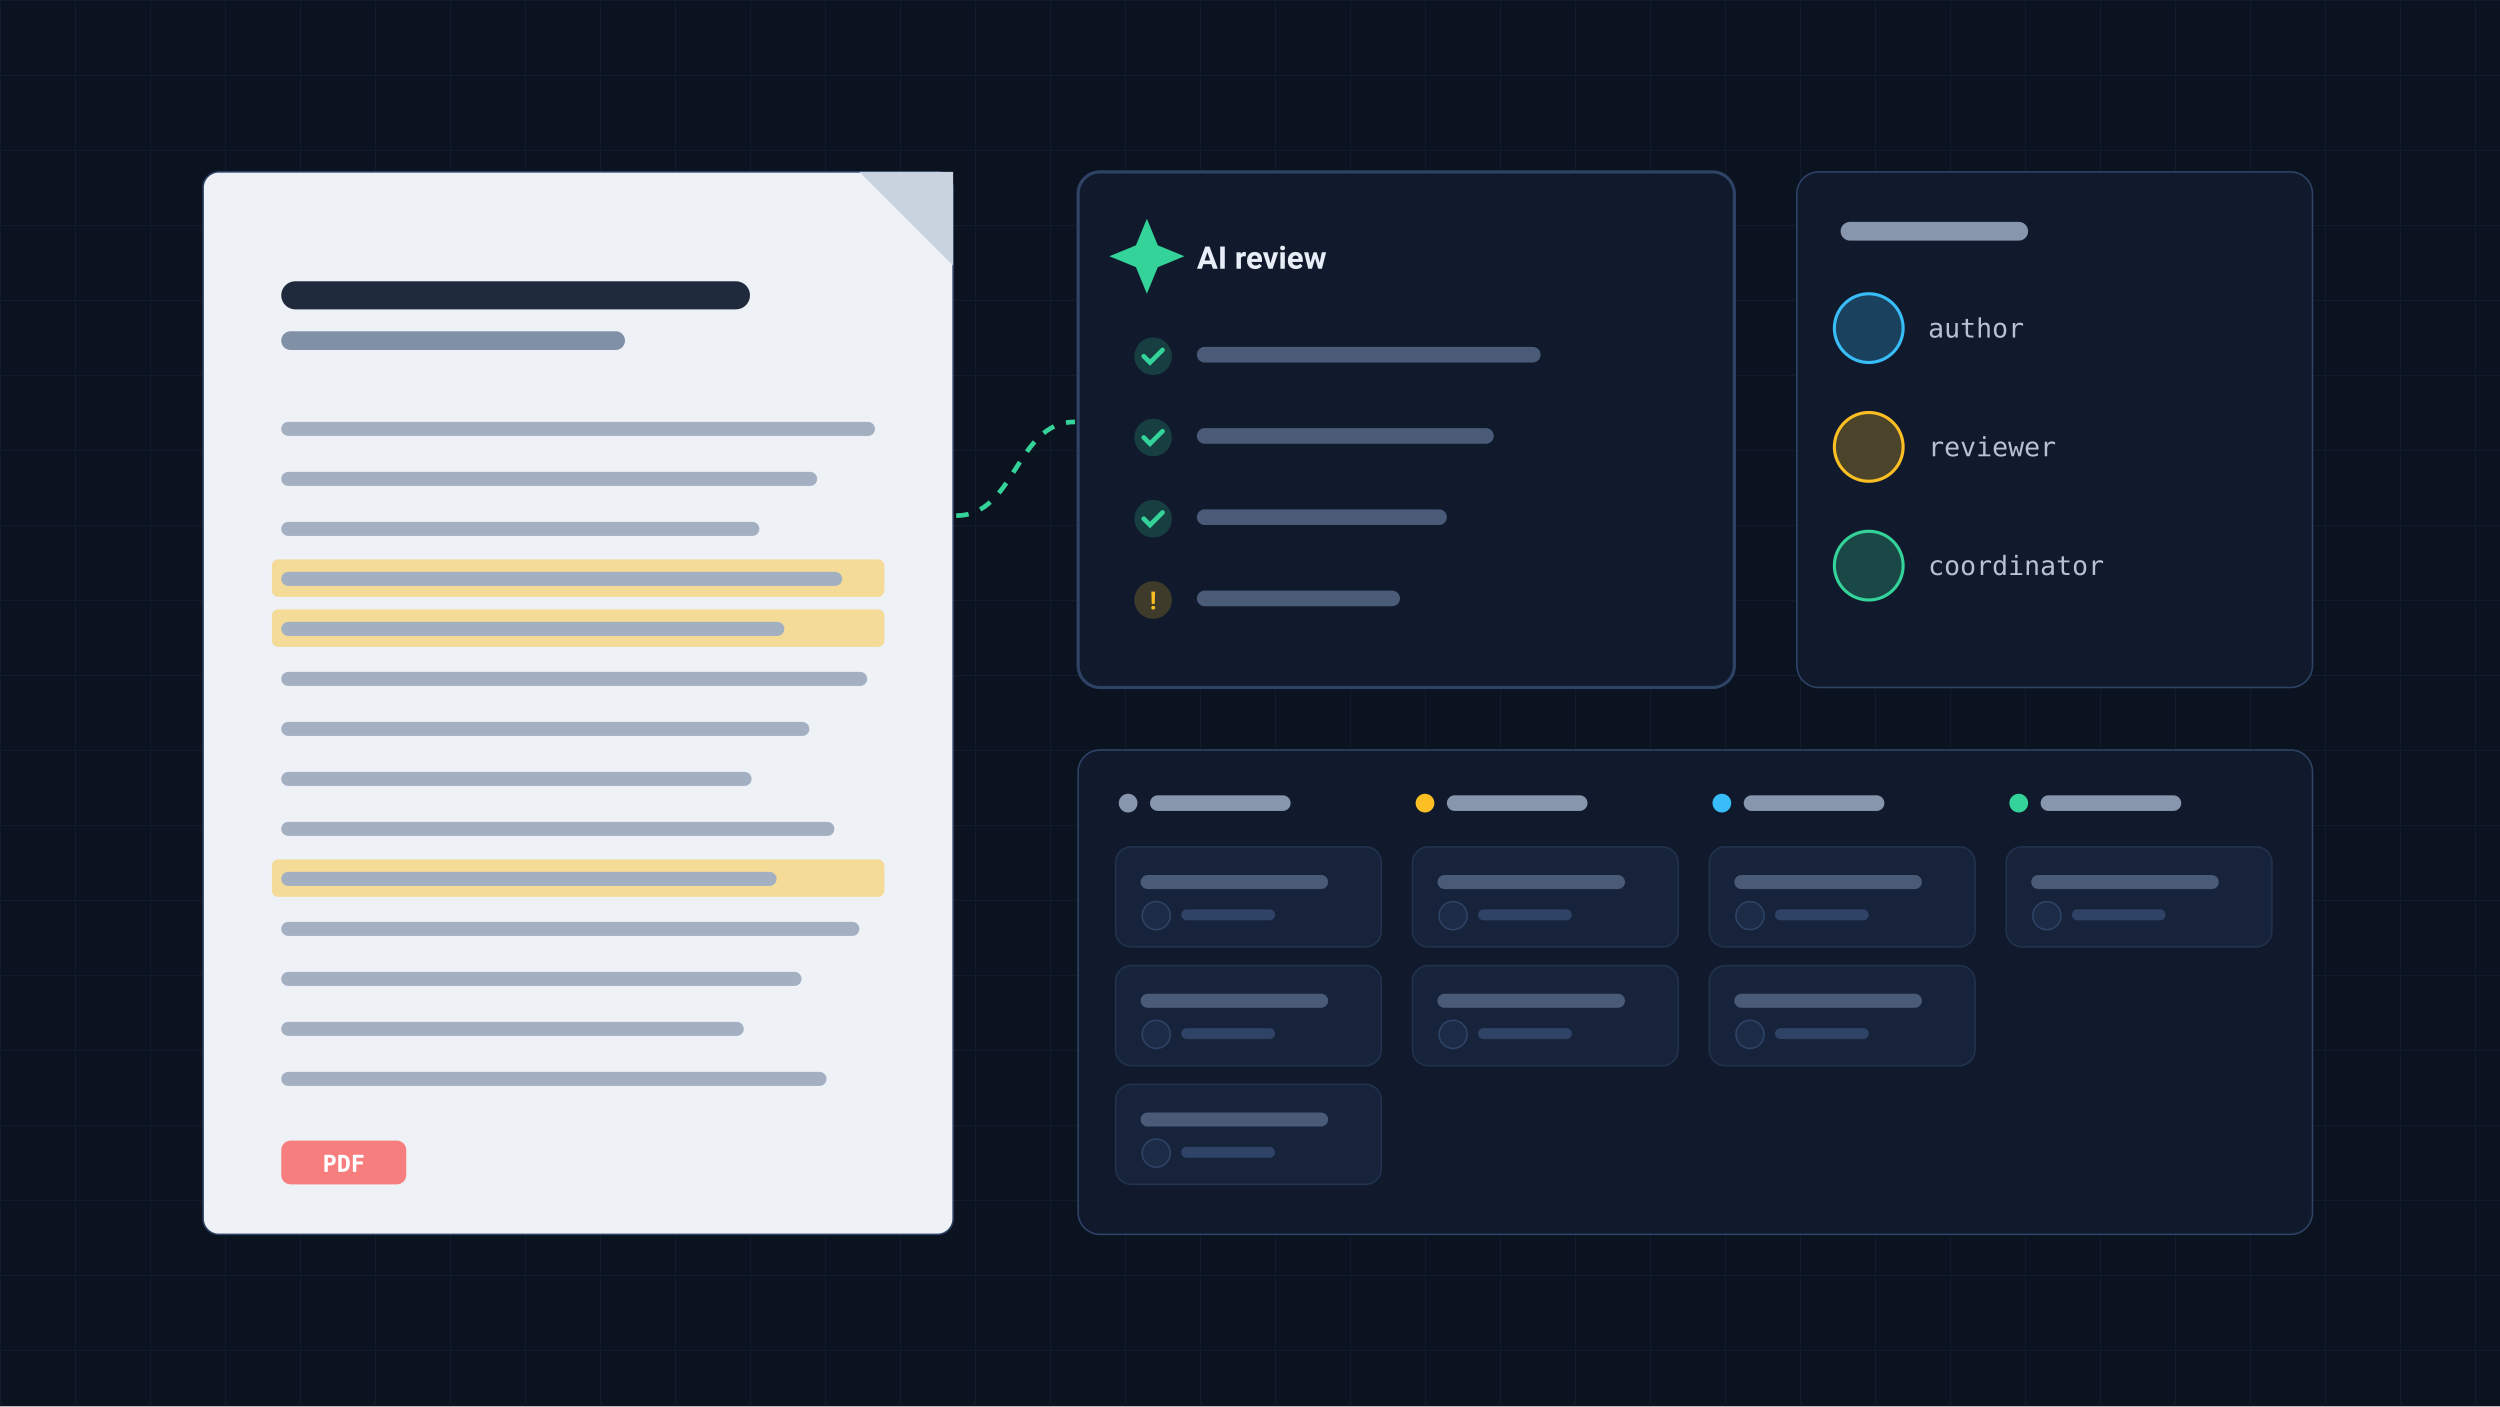
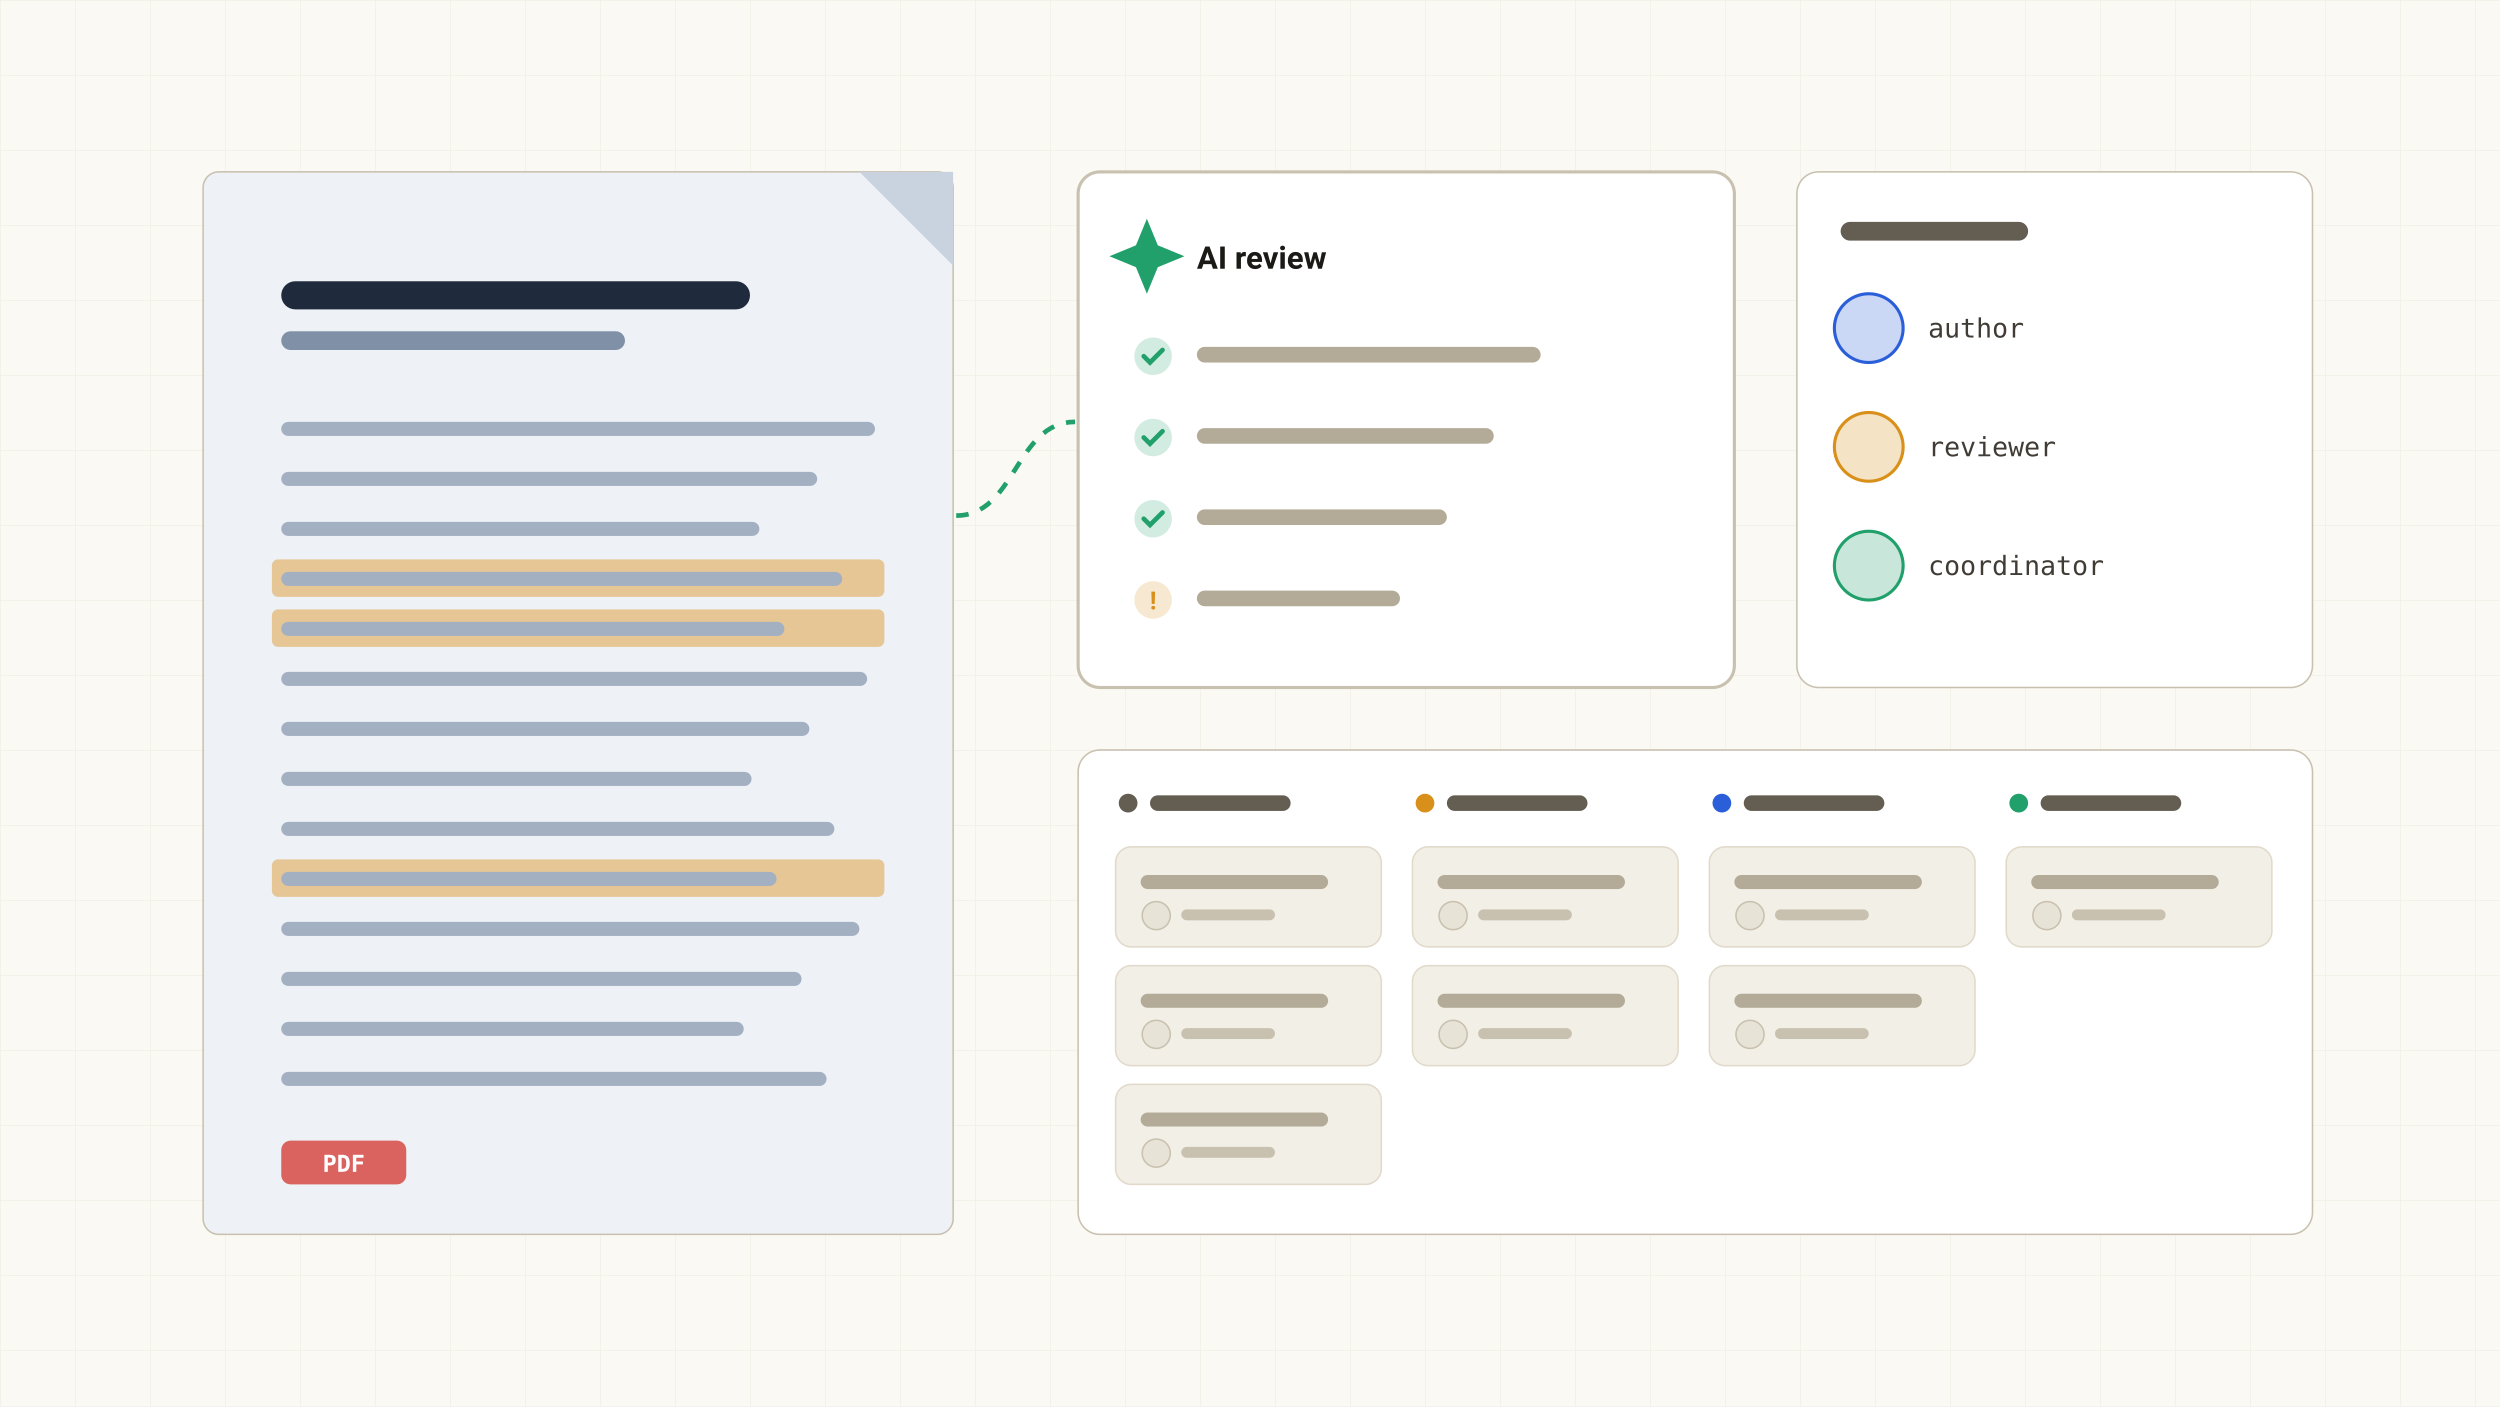
<svg xmlns="http://www.w3.org/2000/svg" width="1600" height="900" viewBox="0 0 1600 900">
  <defs>
    <linearGradient id="grad">
-       <stop offset="0" stop-color="#34D399" />
-       <stop offset="1" stop-color="#34D399" />
+       <stop offset="0" stop-color="#22A06B" />
+       <stop offset="1" stop-color="#22A06B" />
    </linearGradient>
    <linearGradient id="gradH">
-       <stop offset="0" stop-color="#34D399" />
-       <stop offset="1" stop-color="#34D399" />
+       <stop offset="0" stop-color="#22A06B" />
+       <stop offset="1" stop-color="#22A06B" />
    </linearGradient>
    <linearGradient id="fadeDown" x1="0" y1="0" x2="0" y2="1">
-       <stop offset="0" stop-color="#34D399" stop-opacity="0.35" />
-       <stop offset="1" stop-color="#34D399" stop-opacity="0" />
+       <stop offset="0" stop-color="#22A06B" stop-opacity="0.35" />
+       <stop offset="1" stop-color="#22A06B" stop-opacity="0" />
    </linearGradient>
    <linearGradient id="fadeDownBlue" x1="0" y1="0" x2="0" y2="1">
-       <stop offset="0" stop-color="#38BDF8" stop-opacity="0.35" />
-       <stop offset="1" stop-color="#38BDF8" stop-opacity="0" />
+       <stop offset="0" stop-color="#2B5FD9" stop-opacity="0.35" />
+       <stop offset="1" stop-color="#2B5FD9" stop-opacity="0" />
    </linearGradient>
    <radialGradient id="glowG">
-       <stop offset="0" stop-color="#10B981" stop-opacity="0.28" />
-       <stop offset="1" stop-color="#10B981" stop-opacity="0" />
+       <stop offset="0" stop-color="#0F7A4E" stop-opacity="0.28" />
+       <stop offset="1" stop-color="#0F7A4E" stop-opacity="0" />
    </radialGradient>
    <radialGradient id="glowB">
-       <stop offset="0" stop-color="#2563EB" stop-opacity="0.30" />
-       <stop offset="1" stop-color="#2563EB" stop-opacity="0" />
+       <stop offset="0" stop-color="#1F4FBF" stop-opacity="0.30" />
+       <stop offset="1" stop-color="#1F4FBF" stop-opacity="0" />
    </radialGradient>
    <pattern id="grid" width="48" height="48" patternUnits="userSpaceOnUse">
-       <path d="M48 0H0V48" fill="none" stroke="#22324D" stroke-width="1" />
+       <path d="M48 0H0V48" fill="none" stroke="#E1DACB" stroke-width="1" />
    </pattern>
    <filter id="shadow" x="-10%" y="-10%" width="120%" height="130%">
      <feDropShadow dx="0" dy="18" stdDeviation="22" flood-color="#000" flood-opacity="0.45" />
    </filter>
  </defs>
-   <rect x="0" y="0" width="1600" height="900" fill="#0B1220" />
+   <rect x="0" y="0" width="1600" height="900" fill="#FBF9F4" />
  <rect x="0" y="0" width="1600" height="900" fill="url(#grid)" opacity="0.35" />
-   <rect x="130" y="110" width="480" height="680" rx="10" fill="#EEF2F7" stroke="#2E4366" />
+   <rect x="130" y="110" width="480" height="680" rx="10" fill="#EEF2F7" stroke="#C9C1AF" />
  <path d="M550 110 h60 v60 z" fill="#C9D3E0" />
  <rect x="180" y="180" width="300" height="18" rx="9" fill="#1F2A3D" />
  <rect x="180" y="212" width="220" height="12" rx="6" fill="#8090A6" />
  <rect x="180" y="270" width="380" height="9" rx="4.5" fill="#A3B0C2" />
  <rect x="180" y="302" width="343" height="9" rx="4.5" fill="#A3B0C2" />
  <rect x="180" y="334" width="306" height="9" rx="4.5" fill="#A3B0C2" />
-   <rect x="174" y="358" width="392" height="24" rx="4" fill="#FBBF24" opacity="0.45" />
+   <rect x="174" y="358" width="392" height="24" rx="4" fill="#D9901A" opacity="0.45" />
  <rect x="180" y="366" width="359" height="9" rx="4.5" fill="#A3B0C2" />
-   <rect x="174" y="390" width="392" height="24" rx="4" fill="#FBBF24" opacity="0.45" />
+   <rect x="174" y="390" width="392" height="24" rx="4" fill="#D9901A" opacity="0.45" />
  <rect x="180" y="398" width="322" height="9" rx="4.5" fill="#A3B0C2" />
  <rect x="180" y="430" width="375" height="9" rx="4.5" fill="#A3B0C2" />
  <rect x="180" y="462" width="338" height="9" rx="4.5" fill="#A3B0C2" />
  <rect x="180" y="494" width="301" height="9" rx="4.5" fill="#A3B0C2" />
  <rect x="180" y="526" width="354" height="9" rx="4.5" fill="#A3B0C2" />
-   <rect x="174" y="550" width="392" height="24" rx="4" fill="#FBBF24" opacity="0.45" />
+   <rect x="174" y="550" width="392" height="24" rx="4" fill="#D9901A" opacity="0.45" />
  <rect x="180" y="558" width="317" height="9" rx="4.5" fill="#A3B0C2" />
  <rect x="180" y="590" width="370" height="9" rx="4.5" fill="#A3B0C2" />
  <rect x="180" y="622" width="333" height="9" rx="4.5" fill="#A3B0C2" />
  <rect x="180" y="654" width="296" height="9" rx="4.5" fill="#A3B0C2" />
  <rect x="180" y="686" width="349" height="9" rx="4.5" fill="#A3B0C2" />
-   <rect x="180" y="730" width="80" height="28" rx="6" fill="#F87171" opacity="0.9" />
+   <rect x="180" y="730" width="80" height="28" rx="6" fill="#D9534F" opacity="0.9" />
  <text x="220" y="750" fill="#fff" font-size="15" font-weight="700" font-family="ui-monospace, 'SFMono-Regular', Menlo, Consolas, monospace" text-anchor="middle">PDF</text>
  <path d="M612 330 C650 330 650 270 688 270" fill="none" stroke="url(#gradH)" stroke-width="3" stroke-dasharray="8 8" />
-   <rect x="690" y="110" width="420" height="330" rx="14" fill="#101A2C" stroke="#2E4366" stroke-width="2" />
+   <rect x="690" y="110" width="420" height="330" rx="14" fill="#FFFFFF" stroke="#C9C1AF" stroke-width="2" />
  <path d="M734 140 l7 17 17 7 -17 7 -7 17 -7 -17 -17 -7 17 -7z" fill="url(#grad)" />
-   <text x="766" y="172" fill="#E8EEF7" font-size="20" font-weight="600" font-family="ui-sans-serif, system-ui, -apple-system, 'Segoe UI', Roboto, sans-serif" text-anchor="start">AI review</text>
+   <text x="766" y="172" fill="#1B1A17" font-size="20" font-weight="600" font-family="ui-sans-serif, system-ui, -apple-system, 'Segoe UI', Roboto, sans-serif" text-anchor="start">AI review</text>
  <g>
-     <circle cx="738" cy="228" r="12" fill="#34D399" opacity="0.2" />
-     <path d="M732 228 l4 4 l8 -8" fill="none" stroke="#34D399" stroke-width="3" stroke-linecap="round" />
-     <rect x="766" y="222" width="220" height="10" rx="5" fill="#4A5B78" />
+     <circle cx="738" cy="228" r="12" fill="#22A06B" opacity="0.2" />
+     <path d="M732 228 l4 4 l8 -8" fill="none" stroke="#22A06B" stroke-width="3" stroke-linecap="round" />
+     <rect x="766" y="222" width="220" height="10" rx="5" fill="#B3AB98" />
  </g>
  <g>
-     <circle cx="738" cy="280" r="12" fill="#34D399" opacity="0.2" />
-     <path d="M732 280 l4 4 l8 -8" fill="none" stroke="#34D399" stroke-width="3" stroke-linecap="round" />
-     <rect x="766" y="274" width="190" height="10" rx="5" fill="#4A5B78" />
+     <circle cx="738" cy="280" r="12" fill="#22A06B" opacity="0.2" />
+     <path d="M732 280 l4 4 l8 -8" fill="none" stroke="#22A06B" stroke-width="3" stroke-linecap="round" />
+     <rect x="766" y="274" width="190" height="10" rx="5" fill="#B3AB98" />
  </g>
  <g>
-     <circle cx="738" cy="332" r="12" fill="#34D399" opacity="0.2" />
-     <path d="M732 332 l4 4 l8 -8" fill="none" stroke="#34D399" stroke-width="3" stroke-linecap="round" />
-     <rect x="766" y="326" width="160" height="10" rx="5" fill="#4A5B78" />
+     <circle cx="738" cy="332" r="12" fill="#22A06B" opacity="0.2" />
+     <path d="M732 332 l4 4 l8 -8" fill="none" stroke="#22A06B" stroke-width="3" stroke-linecap="round" />
+     <rect x="766" y="326" width="160" height="10" rx="5" fill="#B3AB98" />
  </g>
  <g>
-     <circle cx="738" cy="384" r="12" fill="#FBBF24" opacity="0.2" />
-     <text x="738" y="390" fill="#FBBF24" font-size="16" font-weight="700" font-family="ui-sans-serif, system-ui, -apple-system, 'Segoe UI', Roboto, sans-serif" text-anchor="middle">!</text>
-     <rect x="766" y="378" width="130" height="10" rx="5" fill="#4A5B78" />
+     <circle cx="738" cy="384" r="12" fill="#D9901A" opacity="0.2" />
+     <text x="738" y="390" fill="#D9901A" font-size="16" font-weight="700" font-family="ui-sans-serif, system-ui, -apple-system, 'Segoe UI', Roboto, sans-serif" text-anchor="middle">!</text>
+     <rect x="766" y="378" width="130" height="10" rx="5" fill="#B3AB98" />
  </g>
-   <rect x="1150" y="110" width="330" height="330" rx="14" fill="#101A2C" stroke="#2E4366" />
-   <rect x="1178" y="142" width="120" height="12" rx="6" fill="#8796AD" />
+   <rect x="1150" y="110" width="330" height="330" rx="14" fill="#FFFFFF" stroke="#C9C1AF" />
+   <rect x="1178" y="142" width="120" height="12" rx="6" fill="#645E52" />
  <g>
-     <circle cx="1196" cy="210" r="22" fill="#38BDF8" opacity="0.25" />
-     <circle cx="1196" cy="210" r="22" fill="none" stroke="#38BDF8" stroke-width="2" />
-     <text x="1234" y="216" fill="#B6C2D4" font-size="17" font-weight="400" font-family="ui-monospace, 'SFMono-Regular', Menlo, Consolas, monospace" text-anchor="start">author</text>
+     <circle cx="1196" cy="210" r="22" fill="#2B5FD9" opacity="0.25" />
+     <circle cx="1196" cy="210" r="22" fill="none" stroke="#2B5FD9" stroke-width="2" />
+     <text x="1234" y="216" fill="#403C35" font-size="17" font-weight="400" font-family="ui-monospace, 'SFMono-Regular', Menlo, Consolas, monospace" text-anchor="start">author</text>
  </g>
  <g>
-     <circle cx="1196" cy="286" r="22" fill="#FBBF24" opacity="0.25" />
-     <circle cx="1196" cy="286" r="22" fill="none" stroke="#FBBF24" stroke-width="2" />
-     <text x="1234" y="292" fill="#B6C2D4" font-size="17" font-weight="400" font-family="ui-monospace, 'SFMono-Regular', Menlo, Consolas, monospace" text-anchor="start">reviewer</text>
+     <circle cx="1196" cy="286" r="22" fill="#D9901A" opacity="0.25" />
+     <circle cx="1196" cy="286" r="22" fill="none" stroke="#D9901A" stroke-width="2" />
+     <text x="1234" y="292" fill="#403C35" font-size="17" font-weight="400" font-family="ui-monospace, 'SFMono-Regular', Menlo, Consolas, monospace" text-anchor="start">reviewer</text>
  </g>
  <g>
-     <circle cx="1196" cy="362" r="22" fill="#34D399" opacity="0.25" />
-     <circle cx="1196" cy="362" r="22" fill="none" stroke="#34D399" stroke-width="2" />
-     <text x="1234" y="368" fill="#B6C2D4" font-size="17" font-weight="400" font-family="ui-monospace, 'SFMono-Regular', Menlo, Consolas, monospace" text-anchor="start">coordinator</text>
+     <circle cx="1196" cy="362" r="22" fill="#22A06B" opacity="0.25" />
+     <circle cx="1196" cy="362" r="22" fill="none" stroke="#22A06B" stroke-width="2" />
+     <text x="1234" y="368" fill="#403C35" font-size="17" font-weight="400" font-family="ui-monospace, 'SFMono-Regular', Menlo, Consolas, monospace" text-anchor="start">coordinator</text>
  </g>
-   <rect x="690" y="480" width="790" height="310" rx="14" fill="#101A2C" stroke="#2E4366" />
-   <circle cx="722" cy="514" r="6" fill="#8796AD" />
-   <rect x="736" y="509" width="90" height="10" rx="5" fill="#8796AD" />
-   <rect x="714" y="542" width="170" height="64" rx="10" fill="#16233A" stroke="#22324D" />
-   <rect x="730" y="560" width="120" height="9" rx="4.5" fill="#4A5B78" />
-   <circle cx="740" cy="586" r="9" fill="#1C2B46" stroke="#2E4366" />
-   <rect x="756" y="582" width="60" height="7" rx="3.5" fill="#2E4366" />
-   <rect x="714" y="618" width="170" height="64" rx="10" fill="#16233A" stroke="#22324D" />
-   <rect x="730" y="636" width="120" height="9" rx="4.5" fill="#4A5B78" />
-   <circle cx="740" cy="662" r="9" fill="#1C2B46" stroke="#2E4366" />
-   <rect x="756" y="658" width="60" height="7" rx="3.5" fill="#2E4366" />
-   <rect x="714" y="694" width="170" height="64" rx="10" fill="#16233A" stroke="#22324D" />
-   <rect x="730" y="712" width="120" height="9" rx="4.5" fill="#4A5B78" />
-   <circle cx="740" cy="738" r="9" fill="#1C2B46" stroke="#2E4366" />
-   <rect x="756" y="734" width="60" height="7" rx="3.5" fill="#2E4366" />
-   <circle cx="912" cy="514" r="6" fill="#FBBF24" />
-   <rect x="926" y="509" width="90" height="10" rx="5" fill="#8796AD" />
-   <rect x="904" y="542" width="170" height="64" rx="10" fill="#16233A" stroke="#22324D" />
-   <rect x="920" y="560" width="120" height="9" rx="4.5" fill="#4A5B78" />
-   <circle cx="930" cy="586" r="9" fill="#1C2B46" stroke="#2E4366" />
-   <rect x="946" y="582" width="60" height="7" rx="3.5" fill="#2E4366" />
-   <rect x="904" y="618" width="170" height="64" rx="10" fill="#16233A" stroke="#22324D" />
-   <rect x="920" y="636" width="120" height="9" rx="4.5" fill="#4A5B78" />
-   <circle cx="930" cy="662" r="9" fill="#1C2B46" stroke="#2E4366" />
-   <rect x="946" y="658" width="60" height="7" rx="3.5" fill="#2E4366" />
-   <circle cx="1102" cy="514" r="6" fill="#38BDF8" />
-   <rect x="1116" y="509" width="90" height="10" rx="5" fill="#8796AD" />
-   <rect x="1094" y="542" width="170" height="64" rx="10" fill="#16233A" stroke="#22324D" />
-   <rect x="1110" y="560" width="120" height="9" rx="4.5" fill="#4A5B78" />
-   <circle cx="1120" cy="586" r="9" fill="#1C2B46" stroke="#2E4366" />
-   <rect x="1136" y="582" width="60" height="7" rx="3.5" fill="#2E4366" />
-   <rect x="1094" y="618" width="170" height="64" rx="10" fill="#16233A" stroke="#22324D" />
-   <rect x="1110" y="636" width="120" height="9" rx="4.5" fill="#4A5B78" />
-   <circle cx="1120" cy="662" r="9" fill="#1C2B46" stroke="#2E4366" />
-   <rect x="1136" y="658" width="60" height="7" rx="3.5" fill="#2E4366" />
-   <circle cx="1292" cy="514" r="6" fill="#34D399" />
-   <rect x="1306" y="509" width="90" height="10" rx="5" fill="#8796AD" />
-   <rect x="1284" y="542" width="170" height="64" rx="10" fill="#16233A" stroke="#22324D" />
-   <rect x="1300" y="560" width="120" height="9" rx="4.5" fill="#4A5B78" />
-   <circle cx="1310" cy="586" r="9" fill="#1C2B46" stroke="#2E4366" />
-   <rect x="1326" y="582" width="60" height="7" rx="3.5" fill="#2E4366" />
+   <rect x="690" y="480" width="790" height="310" rx="14" fill="#FFFFFF" stroke="#C9C1AF" />
+   <circle cx="722" cy="514" r="6" fill="#645E52" />
+   <rect x="736" y="509" width="90" height="10" rx="5" fill="#645E52" />
+   <rect x="714" y="542" width="170" height="64" rx="10" fill="#F2EFE7" stroke="#E1DACB" />
+   <rect x="730" y="560" width="120" height="9" rx="4.5" fill="#B3AB98" />
+   <circle cx="740" cy="586" r="9" fill="#E8E3D7" stroke="#C9C1AF" />
+   <rect x="756" y="582" width="60" height="7" rx="3.5" fill="#C9C1AF" />
+   <rect x="714" y="618" width="170" height="64" rx="10" fill="#F2EFE7" stroke="#E1DACB" />
+   <rect x="730" y="636" width="120" height="9" rx="4.5" fill="#B3AB98" />
+   <circle cx="740" cy="662" r="9" fill="#E8E3D7" stroke="#C9C1AF" />
+   <rect x="756" y="658" width="60" height="7" rx="3.5" fill="#C9C1AF" />
+   <rect x="714" y="694" width="170" height="64" rx="10" fill="#F2EFE7" stroke="#E1DACB" />
+   <rect x="730" y="712" width="120" height="9" rx="4.5" fill="#B3AB98" />
+   <circle cx="740" cy="738" r="9" fill="#E8E3D7" stroke="#C9C1AF" />
+   <rect x="756" y="734" width="60" height="7" rx="3.5" fill="#C9C1AF" />
+   <circle cx="912" cy="514" r="6" fill="#D9901A" />
+   <rect x="926" y="509" width="90" height="10" rx="5" fill="#645E52" />
+   <rect x="904" y="542" width="170" height="64" rx="10" fill="#F2EFE7" stroke="#E1DACB" />
+   <rect x="920" y="560" width="120" height="9" rx="4.5" fill="#B3AB98" />
+   <circle cx="930" cy="586" r="9" fill="#E8E3D7" stroke="#C9C1AF" />
+   <rect x="946" y="582" width="60" height="7" rx="3.5" fill="#C9C1AF" />
+   <rect x="904" y="618" width="170" height="64" rx="10" fill="#F2EFE7" stroke="#E1DACB" />
+   <rect x="920" y="636" width="120" height="9" rx="4.5" fill="#B3AB98" />
+   <circle cx="930" cy="662" r="9" fill="#E8E3D7" stroke="#C9C1AF" />
+   <rect x="946" y="658" width="60" height="7" rx="3.5" fill="#C9C1AF" />
+   <circle cx="1102" cy="514" r="6" fill="#2B5FD9" />
+   <rect x="1116" y="509" width="90" height="10" rx="5" fill="#645E52" />
+   <rect x="1094" y="542" width="170" height="64" rx="10" fill="#F2EFE7" stroke="#E1DACB" />
+   <rect x="1110" y="560" width="120" height="9" rx="4.5" fill="#B3AB98" />
+   <circle cx="1120" cy="586" r="9" fill="#E8E3D7" stroke="#C9C1AF" />
+   <rect x="1136" y="582" width="60" height="7" rx="3.5" fill="#C9C1AF" />
+   <rect x="1094" y="618" width="170" height="64" rx="10" fill="#F2EFE7" stroke="#E1DACB" />
+   <rect x="1110" y="636" width="120" height="9" rx="4.5" fill="#B3AB98" />
+   <circle cx="1120" cy="662" r="9" fill="#E8E3D7" stroke="#C9C1AF" />
+   <rect x="1136" y="658" width="60" height="7" rx="3.5" fill="#C9C1AF" />
+   <circle cx="1292" cy="514" r="6" fill="#22A06B" />
+   <rect x="1306" y="509" width="90" height="10" rx="5" fill="#645E52" />
+   <rect x="1284" y="542" width="170" height="64" rx="10" fill="#F2EFE7" stroke="#E1DACB" />
+   <rect x="1300" y="560" width="120" height="9" rx="4.5" fill="#B3AB98" />
+   <circle cx="1310" cy="586" r="9" fill="#E8E3D7" stroke="#C9C1AF" />
+   <rect x="1326" y="582" width="60" height="7" rx="3.5" fill="#C9C1AF" />
</svg>
